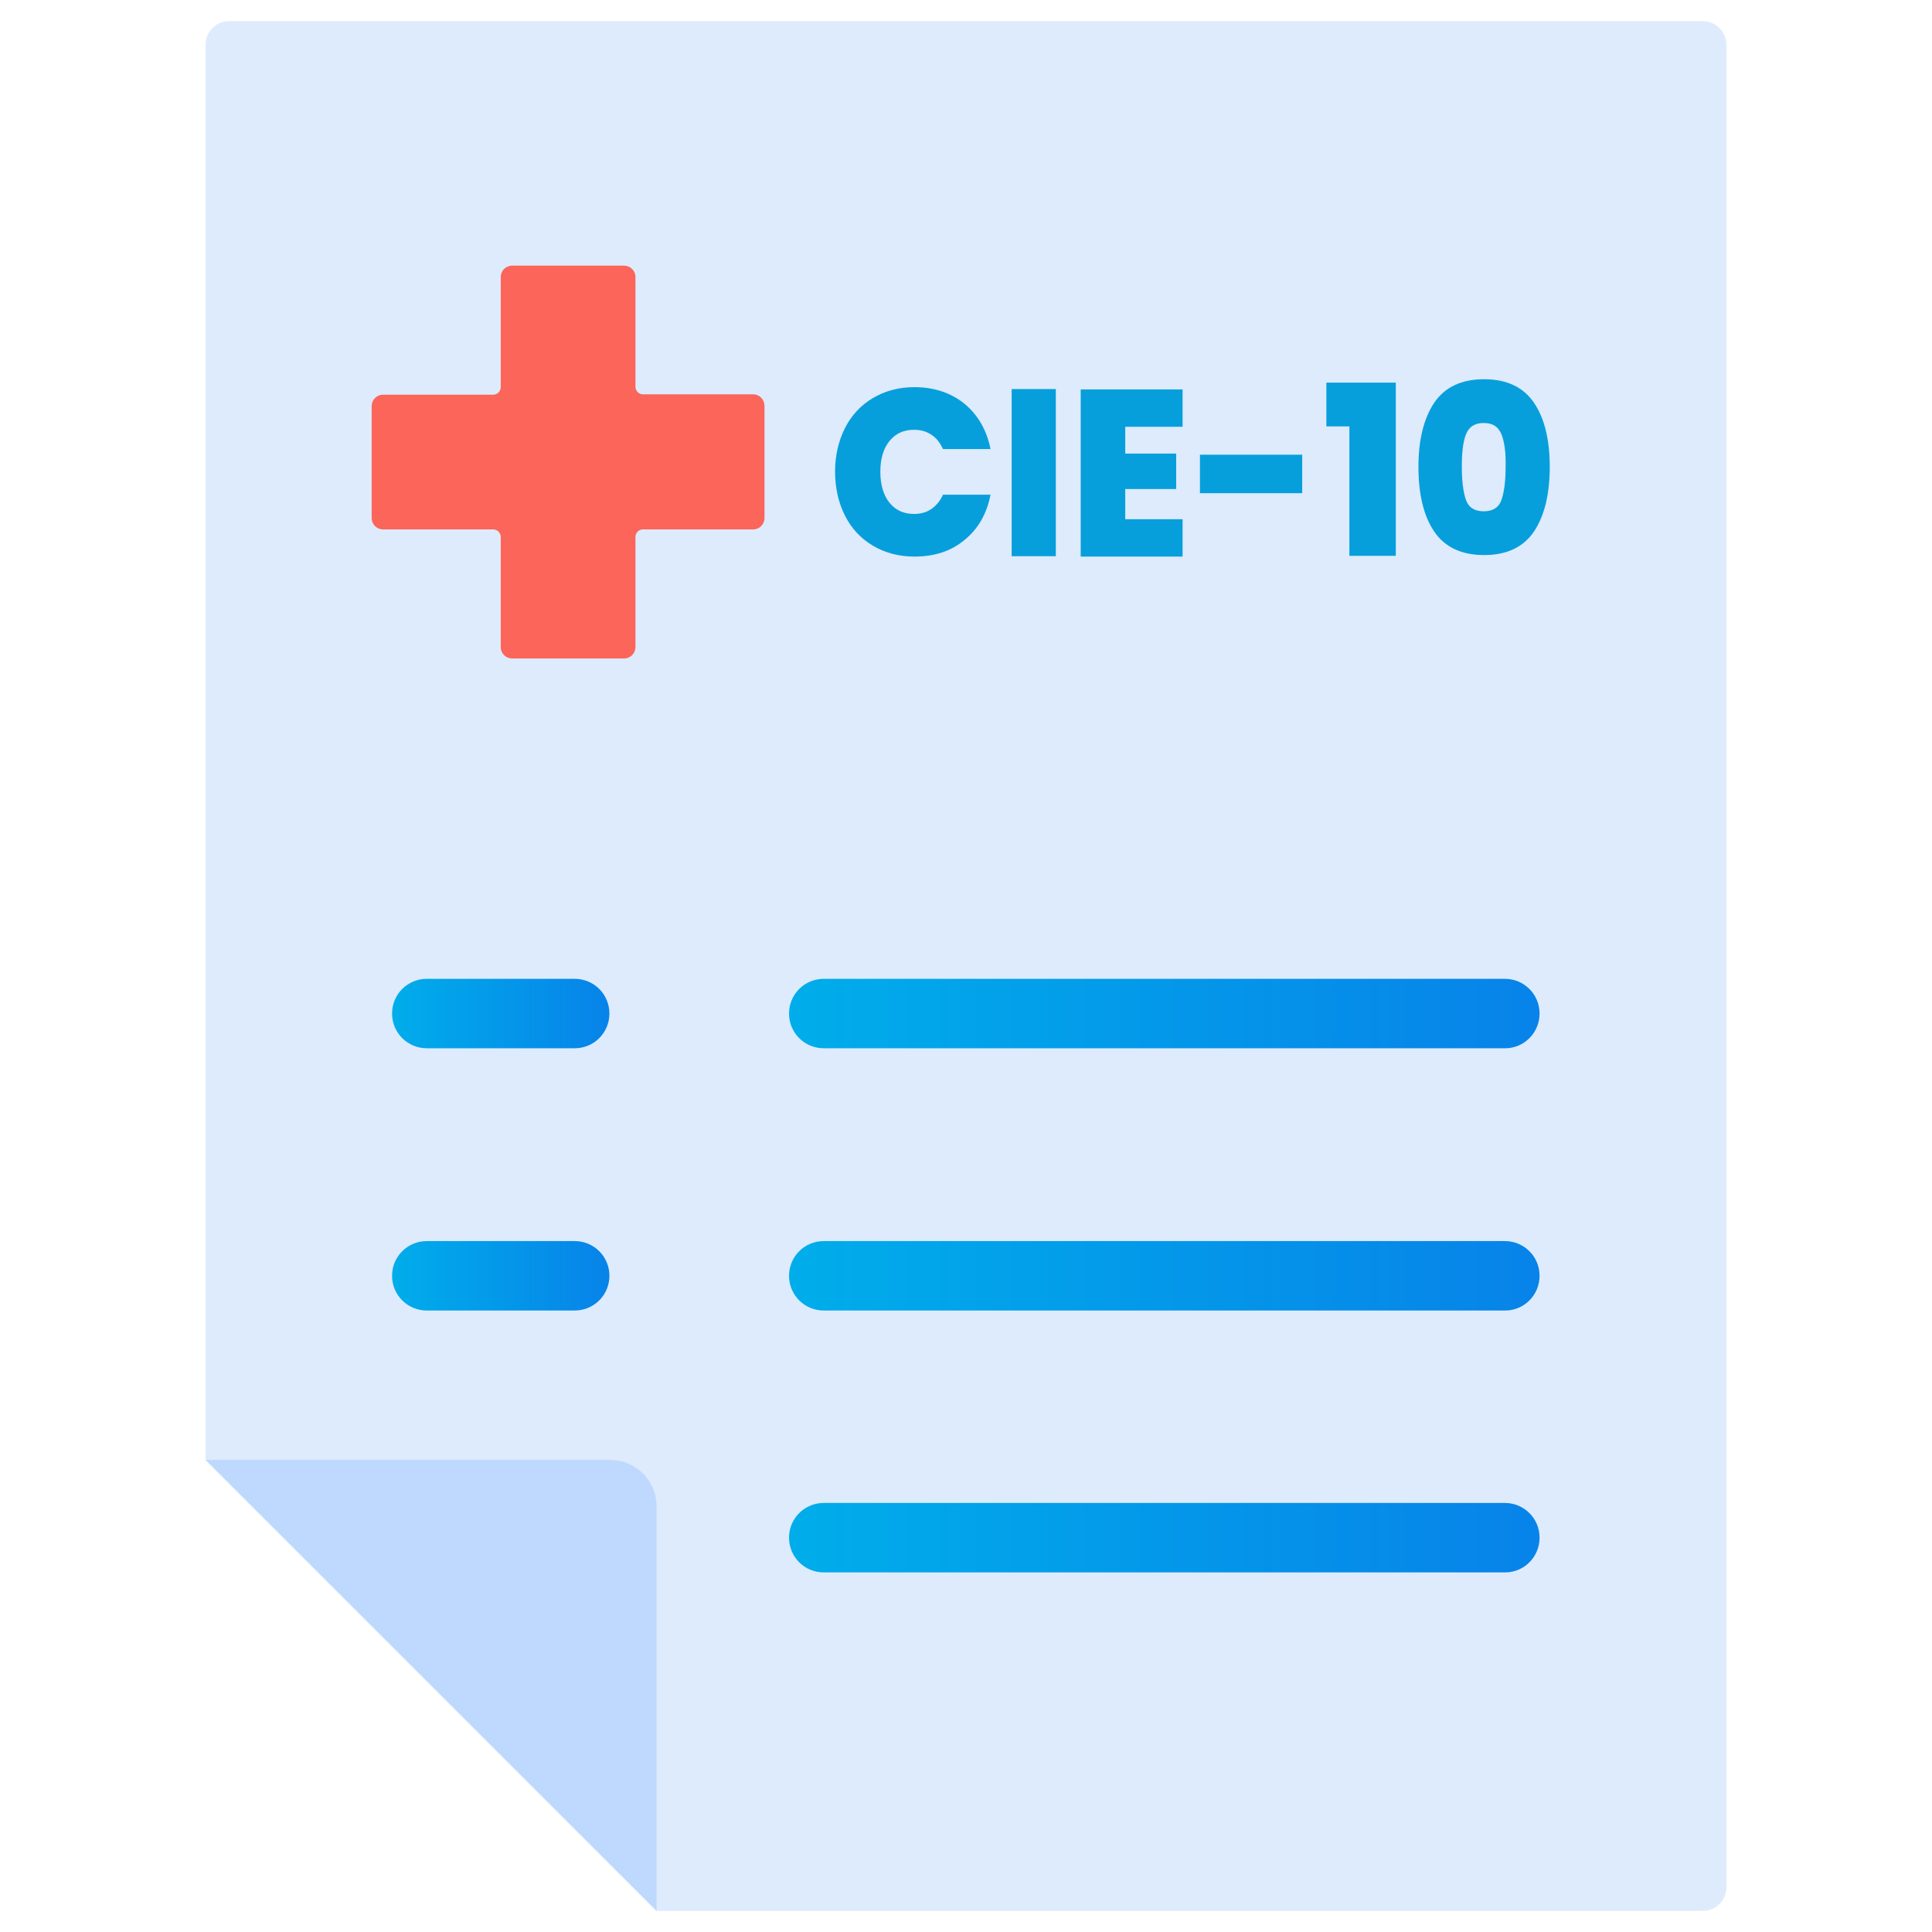
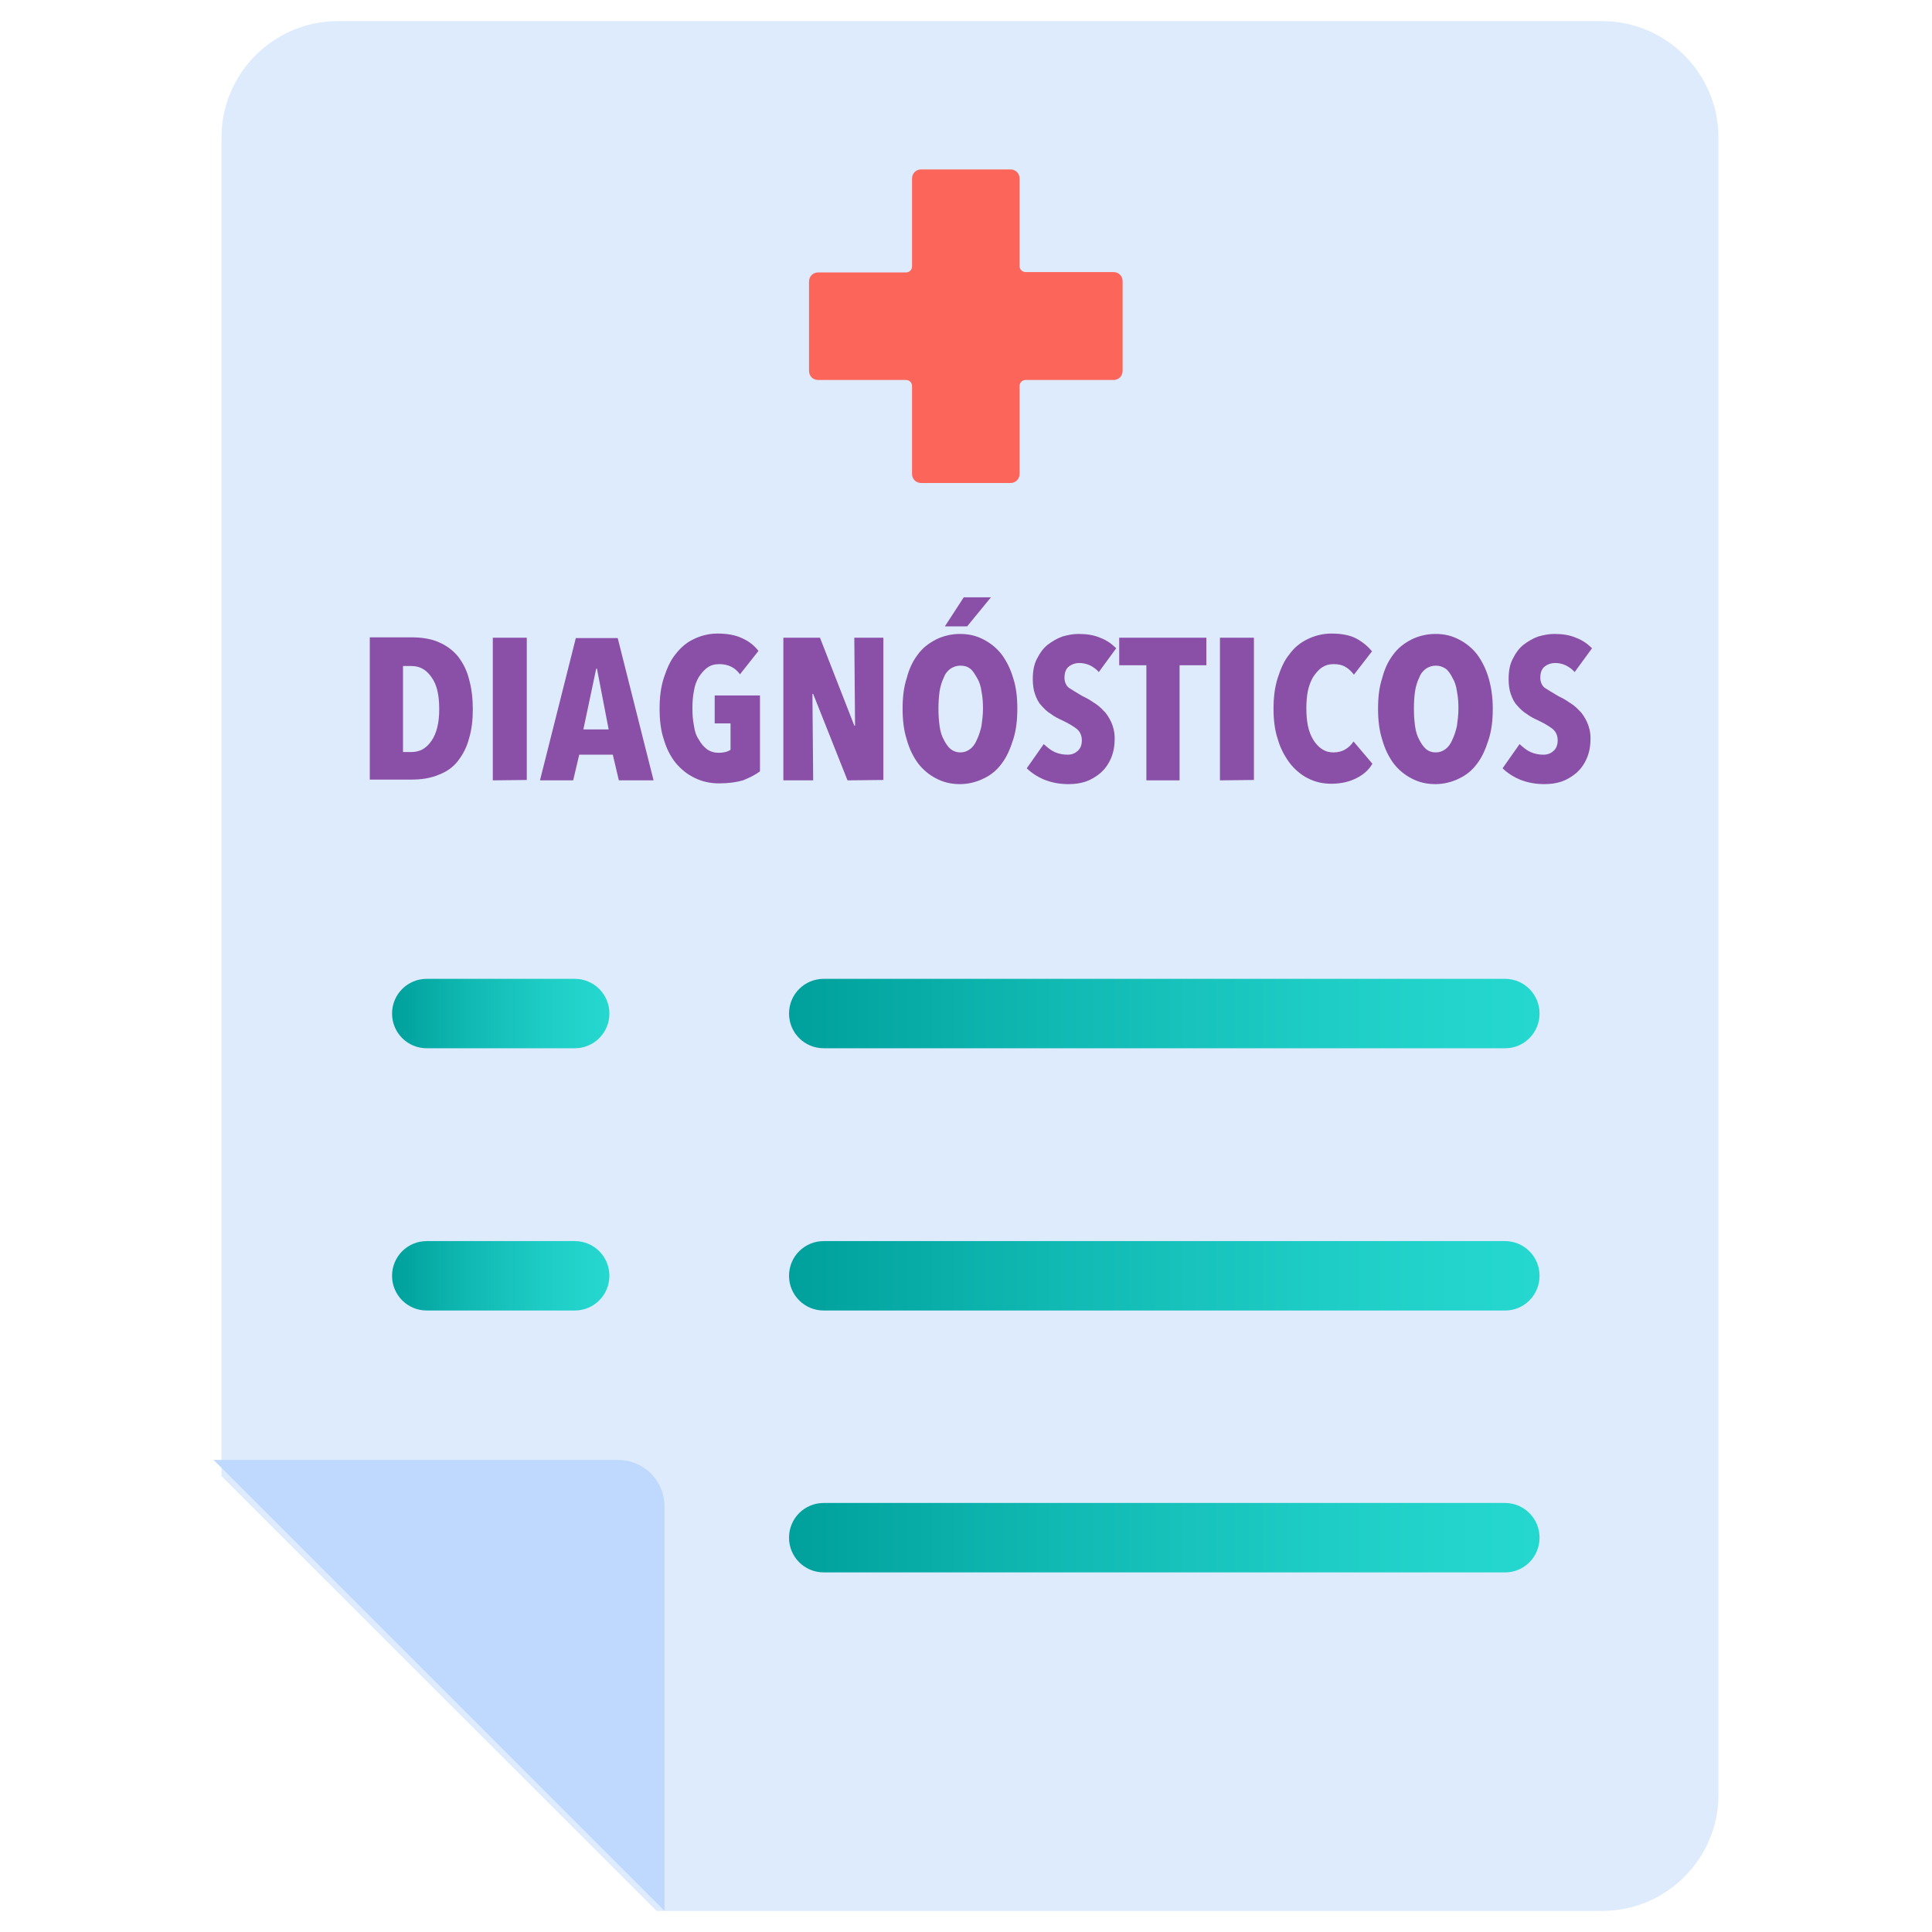
- <svg xmlns="http://www.w3.org/2000/svg" version="1.1" id="Layer_3" x="0px" y="0px" viewBox="0 0 512 512" style="enable-background:new 0 0 512 512;" xml:space="preserve">
+ <svg xmlns="http://www.w3.org/2000/svg" xmlns:xlink="http://www.w3.org/1999/xlink" version="1.1" id="Layer_3" x="0px" y="0px" viewBox="0 0 512 512" style="enable-background:new 0 0 512 512;" xml:space="preserve">
  <style type="text/css">
- 	.st0{fill:#DDEBFD;}
+ 	.st0{clip-path:url(#SVGID_00000044867236524147437450000008043428221273691308_);fill:#DDEBFD;}
	.st1{fill:#FC6559;}
	.st2{fill:#BED9FD;}
- 	.st3{fill:url(#SVGID_1_);}
- 	.st4{fill:url(#SVGID_00000165201308448978241320000011082726695513689787_);}
- 	.st5{fill:url(#SVGID_00000097475028839570447450000009010448274811998603_);}
- 	.st6{fill:url(#SVGID_00000016787937515179783570000008823120100483350691_);}
- 	.st7{fill:url(#SVGID_00000034065184399155397850000004864653242621593261_);}
- 	.st8{fill:#079FDB;}
+ 	.st3{fill:url(#SVGID_00000160877811308920252700000002426403493707516575_);}
+ 	.st4{fill:url(#SVGID_00000104683437810546044390000015932308630649735319_);}
+ 	.st5{fill:url(#SVGID_00000055696121333622869580000011676931816038804137_);}
+ 	.st6{fill:url(#SVGID_00000029010129479190390890000003400698395400792250_);}
+ 	.st7{fill:url(#SVGID_00000145755991595670051580000001796479610420674747_);}
+ 	.st8{fill:url(#SVGID_00000026852937226859340320000008849526652299759289_);}
+ 	.st9{fill:url(#SVGID_00000037677868473825666700000015473341158705743787_);}
+ 	.st10{fill:#8A4FA6;}
</style>
  <g>
-     <path class="st0" d="M457.5,11.8v488.4c0,3.4-2.8,6.2-6.2,6.2H174L54.5,387V11.8c0-3.4,2.8-6.2,6.2-6.2h390.5   C454.7,5.6,457.5,8.4,457.5,11.8L457.5,11.8z" />
-     <path class="st1" d="M199.6,104.5h-29.2c-1.1,0-2-0.9-2-2V73.4c0-1.7-1.4-3-3-3h-29.7c-1.7,0-3,1.4-3,3v29.2c0,1.1-0.9,2-2,2h-29.2   c-1.7,0-3,1.4-3,3v29.7c0,1.7,1.4,3,3,3h29.2c1.1,0,2,0.9,2,2v29.2c0,1.7,1.4,3,3,3h29.7c1.7,0,3-1.4,3-3v-29.2c0-1.1,0.9-2,2-2   h29.2c1.7,0,3-1.4,3-3v-29.7C202.6,105.9,201.3,104.5,199.6,104.5z" />
-     <path class="st2" d="M174,506.4V399.2c0-6.8-5.5-12.3-12.3-12.3H54.5L174,506.4z" />
+     <defs>
+       <path id="SVGID_1_" d="M424.7,506.4H89.5c-17,0-30.8-13.9-30.8-30.8V36.4c0-17,13.9-30.8,30.8-30.8h335.1    c17,0,30.8,13.9,30.8,30.8v439.1C455.5,492.5,441.6,506.4,424.7,506.4z" />
+     </defs>
+     <clipPath id="SVGID_00000102545291656396302530000003556080106455956384_">
+       <use xlink:href="#SVGID_1_" style="overflow:visible;" />
+     </clipPath>
+     <path style="clip-path:url(#SVGID_00000102545291656396302530000003556080106455956384_);fill:#DDEBFD;" d="M457.5,11.8v488.4   c0,3.4-2.8,6.2-6.2,6.2H174L54.5,387V11.8c0-3.4,2.8-6.2,6.2-6.2h390.5C454.7,5.6,457.5,8.4,457.5,11.8L457.5,11.8z" />
+   </g>
+   <path class="st1" d="M295.1,72.1h-23.3c-0.9,0-1.6-0.7-1.6-1.6V47.3c0-1.4-1.1-2.4-2.4-2.4h-23.7c-1.4,0-2.4,1.1-2.4,2.4v23.3  c0,0.9-0.7,1.6-1.6,1.6h-23.3c-1.4,0-2.4,1.1-2.4,2.4v23.7c0,1.4,1.1,2.4,2.4,2.4h23.3c0.9,0,1.6,0.7,1.6,1.6v23.3  c0,1.4,1.1,2.4,2.4,2.4h23.7c1.4,0,2.4-1.1,2.4-2.4v-23.3c0-0.9,0.7-1.6,1.6-1.6h23.3c1.4,0,2.4-1.1,2.4-2.4V74.5  C297.5,73.2,296.5,72.1,295.1,72.1z" />
+   <path class="st2" d="M176.1,506.4V399.2c0-6.8-5.5-12.3-12.3-12.3H56.6L176.1,506.4z" />
+   <g>
+     <linearGradient id="SVGID_00000024721284237239678250000006408497575277011122_" gradientUnits="userSpaceOnUse" x1="209.1" y1="-225.61" x2="408" y2="-225.61" gradientTransform="matrix(1 0 0 -1 0 181.8898)">
+       <stop offset="0" style="stop-color:#00A09C" />
+       <stop offset="0.338" style="stop-color:#10B8B2" />
+       <stop offset="0.745" style="stop-color:#1FCFC7" />
+       <stop offset="1" style="stop-color:#25D8CF" />
+     </linearGradient>
+     <path style="fill:url(#SVGID_00000024721284237239678250000006408497575277011122_);" d="M398.9,416.7H218.3   c-5.1,0-9.2-4.1-9.2-9.2s4.1-9.2,9.2-9.2h180.5c5.1,0,9.2,4.1,9.2,9.2S403.9,416.7,398.9,416.7z" />
+     <linearGradient id="SVGID_00000100369889779077043360000000483514279398763708_" gradientUnits="userSpaceOnUse" x1="103.9" y1="-86.71" x2="161.405" y2="-86.71" gradientTransform="matrix(1 0 0 -1 0 181.8898)">
+       <stop offset="0" style="stop-color:#00A09C" />
+       <stop offset="0.338" style="stop-color:#10B8B2" />
+       <stop offset="0.745" style="stop-color:#1FCFC7" />
+       <stop offset="1" style="stop-color:#25D8CF" />
+     </linearGradient>
+     <path style="fill:url(#SVGID_00000100369889779077043360000000483514279398763708_);" d="M152.3,277.8h-39.2   c-5.1,0-9.2-4.1-9.2-9.2s4.1-9.2,9.2-9.2h39.2c5.1,0,9.2,4.1,9.2,9.2C161.5,273.7,157.4,277.8,152.3,277.8z" />
+     <linearGradient id="SVGID_00000160897727300093395480000007853588529055046057_" gradientUnits="userSpaceOnUse" x1="209.1" y1="-86.71" x2="408" y2="-86.71" gradientTransform="matrix(1 0 0 -1 0 181.8898)">
+       <stop offset="0" style="stop-color:#00A09C" />
+       <stop offset="0.338" style="stop-color:#10B8B2" />
+       <stop offset="0.745" style="stop-color:#1FCFC7" />
+       <stop offset="1" style="stop-color:#25D8CF" />
+     </linearGradient>
+     <path style="fill:url(#SVGID_00000160897727300093395480000007853588529055046057_);" d="M398.9,277.8H218.3   c-5.1,0-9.2-4.1-9.2-9.2s4.1-9.2,9.2-9.2h180.5c5.1,0,9.2,4.1,9.2,9.2C408,273.7,403.9,277.8,398.9,277.8z" />
+     <linearGradient id="SVGID_00000118360073540613086370000018225682403348049079_" gradientUnits="userSpaceOnUse" x1="103.9" y1="-156.21" x2="161.405" y2="-156.21" gradientTransform="matrix(1 0 0 -1 0 181.8898)">
+       <stop offset="0" style="stop-color:#00A09C" />
+       <stop offset="0.338" style="stop-color:#10B8B2" />
+       <stop offset="0.745" style="stop-color:#1FCFC7" />
+       <stop offset="1" style="stop-color:#25D8CF" />
+     </linearGradient>
+     <path style="fill:url(#SVGID_00000118360073540613086370000018225682403348049079_);" d="M152.3,347.3h-39.2   c-5.1,0-9.2-4.1-9.2-9.2s4.1-9.2,9.2-9.2h39.2c5.1,0,9.2,4.1,9.2,9.2C161.5,343.2,157.4,347.3,152.3,347.3z" />
+     <linearGradient id="SVGID_00000027586841699562890140000000439491509080356782_" gradientUnits="userSpaceOnUse" x1="209.1" y1="-156.21" x2="408" y2="-156.21" gradientTransform="matrix(1 0 0 -1 0 181.8898)">
+       <stop offset="0" style="stop-color:#00A09C" />
+       <stop offset="0.338" style="stop-color:#10B8B2" />
+       <stop offset="0.745" style="stop-color:#1FCFC7" />
+       <stop offset="1" style="stop-color:#25D8CF" />
+     </linearGradient>
+     <path style="fill:url(#SVGID_00000027586841699562890140000000439491509080356782_);" d="M398.9,347.3H218.3   c-5.1,0-9.2-4.1-9.2-9.2s4.1-9.2,9.2-9.2h180.5c5.1,0,9.2,4.1,9.2,9.2C408,343.2,403.9,347.3,398.9,347.3z" />
+   </g>
+   <g>
    <g>
-       <linearGradient id="SVGID_1_" gradientUnits="userSpaceOnUse" x1="209.179" y1="407.534" x2="408.034" y2="407.534">
-         <stop offset="0" style="stop-color:#00ADEA" />
-         <stop offset="1" style="stop-color:#0783E9" />
+       <linearGradient id="SVGID_00000034090716223806082540000018328206429723449522_" gradientUnits="userSpaceOnUse" x1="572.8" y1="-122.51" x2="800.102" y2="-122.51" gradientTransform="matrix(1 0 0 -1 0 181.8898)">
+         <stop offset="0" style="stop-color:#00A09C" />
+         <stop offset="0.338" style="stop-color:#10B8B2" />
+         <stop offset="0.745" style="stop-color:#1FCFC7" />
+         <stop offset="1" style="stop-color:#25D8CF" />
      </linearGradient>
-       <path class="st3" d="M398.9,416.7H218.3c-5.1,0-9.2-4.1-9.2-9.2s4.1-9.2,9.2-9.2h180.5c5.1,0,9.2,4.1,9.2,9.2    S403.9,416.7,398.9,416.7z" />
-       <linearGradient id="SVGID_00000026154932162538130650000001856090427776225922_" gradientUnits="userSpaceOnUse" x1="103.953" y1="268.656" x2="161.458" y2="268.656">
-         <stop offset="0" style="stop-color:#00ADEA" />
-         <stop offset="1" style="stop-color:#0783E9" />
-       </linearGradient>
-       <path style="fill:url(#SVGID_00000026154932162538130650000001856090427776225922_);" d="M152.3,277.8h-39.2    c-5.1,0-9.2-4.1-9.2-9.2s4.1-9.2,9.2-9.2h39.2c5.1,0,9.2,4.1,9.2,9.2C161.5,273.7,157.4,277.8,152.3,277.8z" />
-       <linearGradient id="SVGID_00000073682227838230138770000002620642613249375405_" gradientUnits="userSpaceOnUse" x1="209.179" y1="268.656" x2="408.034" y2="268.656">
-         <stop offset="0" style="stop-color:#00ADEA" />
-         <stop offset="1" style="stop-color:#0783E9" />
-       </linearGradient>
-       <path style="fill:url(#SVGID_00000073682227838230138770000002620642613249375405_);" d="M398.9,277.8H218.3    c-5.1,0-9.2-4.1-9.2-9.2s4.1-9.2,9.2-9.2h180.5c5.1,0,9.2,4.1,9.2,9.2C408,273.7,403.9,277.8,398.9,277.8z" />
-       <linearGradient id="SVGID_00000005985966884899558270000016577789743070824579_" gradientUnits="userSpaceOnUse" x1="103.953" y1="338.096" x2="161.458" y2="338.096">
-         <stop offset="0" style="stop-color:#00ADEA" />
-         <stop offset="1" style="stop-color:#0783E9" />
-       </linearGradient>
-       <path style="fill:url(#SVGID_00000005985966884899558270000016577789743070824579_);" d="M152.3,347.3h-39.2    c-5.1,0-9.2-4.1-9.2-9.2s4.1-9.2,9.2-9.2h39.2c5.1,0,9.2,4.1,9.2,9.2C161.5,343.2,157.4,347.3,152.3,347.3z" />
-       <linearGradient id="SVGID_00000078028649586814356850000012319669243025992381_" gradientUnits="userSpaceOnUse" x1="209.179" y1="338.096" x2="408.034" y2="338.096">
-         <stop offset="0" style="stop-color:#00ADEA" />
-         <stop offset="1" style="stop-color:#0783E9" />
-       </linearGradient>
-       <path style="fill:url(#SVGID_00000078028649586814356850000012319669243025992381_);" d="M398.9,347.3H218.3    c-5.1,0-9.2-4.1-9.2-9.2s4.1-9.2,9.2-9.2h180.5c5.1,0,9.2,4.1,9.2,9.2C408,343.2,403.9,347.3,398.9,347.3z" />
+       <path style="fill:url(#SVGID_00000034090716223806082540000018328206429723449522_);" d="M792.8,311.8H580.2    c-4.1,0-7.4-3.3-7.4-7.4s3.3-7.4,7.4-7.4h212.5c4.1,0,7.4,3.3,7.4,7.4C800.2,308.5,796.8,311.8,792.8,311.8z" />
    </g>
    <g>
-       <path class="st8" d="M223.9,113.5c1.7-3.4,4.2-6.1,7.4-8c3.2-1.9,6.9-2.9,11-2.9c5.3,0,9.7,1.5,13.3,4.4c3.6,3,5.9,7,6.9,12h-12.6    c-0.8-1.7-1.8-3-3.1-3.8c-1.3-0.9-2.9-1.3-4.6-1.3c-2.7,0-4.9,1-6.5,3c-1.6,2-2.4,4.7-2.4,8.1c0,3.4,0.8,6.2,2.4,8.2    c1.6,2,3.8,3,6.5,3c1.8,0,3.3-0.4,4.6-1.3c1.3-0.9,2.4-2.2,3.1-3.8h12.6c-1,5.1-3.3,9.1-6.9,12c-3.6,3-8,4.4-13.3,4.4    c-4.1,0-7.8-1-11-2.9c-3.2-1.9-5.7-4.6-7.4-8c-1.7-3.4-2.6-7.3-2.6-11.7C221.3,120.8,222.2,116.9,223.9,113.5z" />
-       <path class="st8" d="M279.8,103.1v44.3h-11.7v-44.3H279.8z" />
-       <path class="st8" d="M298.2,113v7.2h13.5v9.4h-13.5v8h15.2v9.9h-27v-44.3h27v9.9H298.2z" />
-       <path class="st8" d="M345.1,120.5v10.2H318v-10.2H345.1z" />
-       <path class="st8" d="M351.5,113v-11.6h18.4v45.9h-12.3V113H351.5z" />
-       <path class="st8" d="M380.1,106.7c2.8-4.1,7.2-6.2,13.2-6.2c6,0,10.4,2.1,13.2,6.2c2.8,4.1,4.2,9.8,4.2,17c0,7.3-1.4,13-4.2,17.2    c-2.8,4.1-7.2,6.2-13.2,6.2c-6,0-10.4-2.1-13.2-6.2c-2.8-4.1-4.2-9.9-4.2-17.2C375.9,116.6,377.3,110.9,380.1,106.7z M397.9,115.1    c-0.8-2-2.3-3-4.7-3c-2.4,0-3.9,1-4.7,3c-0.8,2-1.1,4.9-1.1,8.6c0,3.9,0.4,6.8,1.1,8.8c0.7,2,2.3,3,4.7,3c2.4,0,4-1,4.7-3    c0.7-2,1.1-4.9,1.1-8.8C399.1,120,398.7,117.1,397.9,115.1z" />
+       <linearGradient id="SVGID_00000053512750099815762120000017107045560627897731_" gradientUnits="userSpaceOnUse" x1="572.8" y1="-171.41" x2="800.102" y2="-171.41" gradientTransform="matrix(1 0 0 -1 0 181.8898)">
+         <stop offset="0" style="stop-color:#00A09C" />
+         <stop offset="0.338" style="stop-color:#10B8B2" />
+         <stop offset="0.745" style="stop-color:#1FCFC7" />
+         <stop offset="1" style="stop-color:#25D8CF" />
+       </linearGradient>
+       <path style="fill:url(#SVGID_00000053512750099815762120000017107045560627897731_);" d="M792.8,360.7H580.2    c-4.1,0-7.4-3.3-7.4-7.4s3.3-7.4,7.4-7.4h212.5c4.1,0,7.4,3.3,7.4,7.4C800.2,357.4,796.8,360.7,792.8,360.7z" />
    </g>
  </g>
+   <g>
+     <path class="st10" d="M125.3,188c0,2.8-0.3,5.4-1,7.7c-0.6,2.3-1.6,4.2-2.9,5.9c-1.3,1.7-3,2.9-5.1,3.7c-2.1,0.9-4.5,1.3-7.3,1.3   H98v-37.7h11c2.8,0,5.3,0.4,7.3,1.3c2.1,0.9,3.8,2.2,5.1,3.8c1.3,1.7,2.3,3.6,2.9,6C125,182.5,125.3,185.1,125.3,188z M116.4,188   c0-3.8-0.6-6.6-2.1-8.6c-1.4-2-3.1-2.9-5.3-2.9h-2.2v22.8h2.2c2.2,0,3.9-0.9,5.3-2.9C115.7,194.4,116.4,191.6,116.4,188z" />
+     <path class="st10" d="M130.6,206.8V169h9v37.7L130.6,206.8L130.6,206.8z" />
+     <path class="st10" d="M164,206.8l-1.6-6.8h-8.9l-1.6,6.8h-8.8l9.5-37.7h11.1l9.5,37.7L164,206.8L164,206.8z M158.2,177.2H158   l-3.4,16.1h6.7L158.2,177.2z" />
+     <path class="st10" d="M196.9,206.8c-1.7,0.5-3.9,0.8-6.3,0.8c-2.5,0-4.6-0.5-6.6-1.5c-1.9-0.9-3.6-2.3-5-4   c-1.4-1.8-2.4-3.8-3.1-6.2c-0.8-2.4-1.1-5.1-1.1-8.1c0-2.9,0.3-5.6,1.1-8.1c0.8-2.4,1.7-4.6,3.1-6.3c1.4-1.8,2.9-3.1,4.8-4   c1.8-0.9,4-1.5,6.3-1.5c2.7,0,4.9,0.4,6.7,1.3c1.8,0.8,3.2,2,4.2,3.3l-4.9,6.2c-1.3-1.8-3.1-2.7-5.5-2.7c-1.2,0-2.3,0.3-3.1,0.9   c-0.9,0.6-1.6,1.5-2.3,2.5c-0.6,1-1.1,2.3-1.3,3.7c-0.3,1.5-0.4,2.9-0.4,4.6s0.1,3.1,0.4,4.6c0.2,1.5,0.6,2.7,1.3,3.7   c0.5,1,1.3,1.9,2.2,2.6c0.9,0.6,1.9,0.9,3.1,0.9c1.3,0,2.4-0.3,3.1-0.8v-7h-4.2v-7.4h12v20.1C200.1,205.4,198.6,206.1,196.9,206.8z   " />
+     <path class="st10" d="M224.6,206.8l-9.1-22.9h-0.2l0.2,22.9h-7.9V169h9.7l9.1,23.3h0.2l-0.2-23.3h7.7v37.7L224.6,206.8L224.6,206.8   z" />
+     <path class="st10" d="M269.6,187.8c0,3-0.3,5.7-1.1,8.2c-0.8,2.5-1.7,4.6-3,6.3c-1.3,1.8-2.9,3.1-4.8,4c-1.8,0.9-4,1.5-6.3,1.5   c-2.4,0-4.4-0.5-6.3-1.5c-1.8-0.9-3.5-2.3-4.8-4c-1.3-1.8-2.3-3.8-3-6.3c-0.8-2.5-1.1-5.2-1.1-8.2s0.3-5.7,1.1-8.1   c0.6-2.4,1.6-4.5,2.9-6.2c1.3-1.8,2.9-3,4.8-4c1.8-0.9,4-1.5,6.4-1.5c2.4,0,4.4,0.5,6.3,1.5s3.5,2.3,4.8,4c1.3,1.8,2.3,3.8,3,6.2   C269.3,182.1,269.6,184.8,269.6,187.8z M260.5,187.8c0-1.7-0.1-3.1-0.4-4.6c-0.2-1.5-0.6-2.6-1.2-3.6s-1.1-1.9-1.8-2.4   c-0.8-0.6-1.6-0.8-2.6-0.8s-1.8,0.3-2.6,0.8c-0.8,0.6-1.4,1.3-1.8,2.4c-0.5,1-0.9,2.3-1.1,3.6c-0.2,1.5-0.3,2.9-0.3,4.6   c0,1.7,0.1,3.1,0.3,4.6c0.2,1.5,0.6,2.7,1.1,3.6c0.5,1,1.1,1.9,1.8,2.5c0.8,0.6,1.6,0.9,2.6,0.9s1.8-0.3,2.6-0.9   c0.8-0.6,1.4-1.5,1.8-2.5c0.5-1,0.9-2.3,1.2-3.6C260.3,190.9,260.5,189.5,260.5,187.8z M256.3,166h-5.9l5-7.7h7.2L256.3,166z" />
+     <path class="st10" d="M291.2,178.1c-0.6-0.7-1.4-1.3-2.4-1.8c-0.9-0.4-1.8-0.6-2.8-0.6c-1,0-1.9,0.3-2.7,0.9   c-0.8,0.6-1.2,1.6-1.2,3c0,1.1,0.4,2.1,1.2,2.7c0.9,0.6,2.1,1.3,3.6,2.2c0.9,0.4,1.8,0.9,2.8,1.6c1,0.6,1.9,1.3,2.7,2.2   c0.9,0.8,1.5,1.9,2.1,3.1c0.5,1.1,0.9,2.6,0.9,4.2c0,2.1-0.3,3.8-1,5.4s-1.6,2.8-2.7,3.8c-1.2,1-2.5,1.8-3.9,2.3   c-1.5,0.5-3,0.7-4.6,0.7c-2.4,0-4.5-0.4-6.5-1.2c-1.9-0.8-3.5-1.9-4.6-3l4.5-6.4c0.9,0.8,1.8,1.6,2.9,2.1c1.1,0.5,2.3,0.7,3.4,0.7   c1.1,0,1.9-0.3,2.7-1c0.8-0.7,1.1-1.7,1.1-2.8c0-1.2-0.4-2.2-1.3-3c-0.9-0.7-2.2-1.5-3.9-2.3c-1.1-0.5-2.1-1-3-1.7   c-1-0.6-1.7-1.3-2.5-2.2c-0.8-0.8-1.3-1.9-1.7-3c-0.4-1.1-0.6-2.5-0.6-4c0-2.1,0.3-3.9,1.1-5.4c0.8-1.6,1.6-2.7,2.8-3.7   c1.2-0.9,2.5-1.7,3.9-2.2c1.4-0.4,2.8-0.7,4.3-0.7c2.2,0,4.1,0.3,5.7,1c1.7,0.6,3.1,1.6,4.3,2.8L291.2,178.1z" />
+     <path class="st10" d="M312.6,176.3v30.5h-8.8v-30.5h-7.2V169h23.1v7.3H312.6z" />
+     <path class="st10" d="M323.3,206.8V169h9v37.7L323.3,206.8L323.3,206.8z" />
+     <path class="st10" d="M359.5,206.2c-1.7,0.9-4,1.5-6.7,1.5c-2.3,0-4.4-0.5-6.3-1.5c-1.8-0.9-3.5-2.4-4.8-4.1   c-1.3-1.8-2.4-3.8-3.1-6.3c-0.8-2.4-1.1-5.1-1.1-8s0.3-5.6,1.1-8.1c0.8-2.5,1.7-4.6,3.1-6.3c1.3-1.8,2.9-3.1,4.8-4   c1.8-0.9,4-1.5,6.3-1.5c2.6,0,4.9,0.4,6.6,1.3c1.7,0.9,3.1,2.1,4.2,3.4l-4.8,6.2c-0.6-0.8-1.4-1.6-2.3-2.1   c-0.9-0.5-1.8-0.7-3.1-0.7c-1.2,0-2.2,0.3-3.1,0.9c-0.9,0.6-1.6,1.5-2.3,2.5c-0.6,1-1.1,2.3-1.4,3.7c-0.3,1.5-0.4,3-0.4,4.6   c0,1.7,0.1,3.1,0.4,4.6c0.3,1.5,0.8,2.7,1.4,3.7s1.4,1.9,2.3,2.5c0.9,0.6,1.9,0.9,3.1,0.9s2.3-0.3,3.1-0.8c0.9-0.5,1.6-1.2,2.2-2.1   l5,5.9C362.7,204.1,361.3,205.3,359.5,206.2z" />
+     <path class="st10" d="M395.6,187.8c0,3-0.3,5.7-1.1,8.2c-0.8,2.5-1.7,4.6-3,6.3c-1.3,1.8-2.9,3.1-4.8,4c-1.8,0.9-4,1.5-6.3,1.5   c-2.4,0-4.4-0.5-6.3-1.5c-1.8-0.9-3.5-2.3-4.8-4c-1.3-1.8-2.3-3.8-3-6.3c-0.8-2.5-1.1-5.2-1.1-8.2s0.3-5.7,1.1-8.1   c0.6-2.4,1.6-4.5,2.9-6.2c1.3-1.8,2.9-3,4.8-4c1.8-0.9,4-1.5,6.4-1.5s4.4,0.5,6.3,1.5s3.5,2.3,4.8,4c1.3,1.8,2.3,3.8,3,6.2   C395.2,182.1,395.6,184.8,395.6,187.8z M386.5,187.8c0-1.7-0.1-3.1-0.4-4.6c-0.2-1.5-0.6-2.6-1.2-3.6c-0.5-1-1.1-1.9-1.8-2.4   c-0.8-0.5-1.6-0.8-2.6-0.8c-1,0-1.8,0.3-2.6,0.8c-0.8,0.6-1.4,1.3-1.8,2.4c-0.5,1-0.9,2.3-1.1,3.6c-0.2,1.5-0.3,2.9-0.3,4.6   c0,1.7,0.1,3.1,0.3,4.6c0.2,1.5,0.6,2.7,1.1,3.6c0.5,1,1.1,1.9,1.8,2.5s1.6,0.9,2.6,0.9c1,0,1.8-0.3,2.6-0.9   c0.8-0.6,1.4-1.5,1.8-2.5c0.5-1,0.9-2.3,1.2-3.6C386.3,190.9,386.5,189.5,386.5,187.8z" />
+     <path class="st10" d="M417.3,178.1c-0.6-0.7-1.4-1.3-2.4-1.8c-0.9-0.4-1.8-0.6-2.8-0.6c-1,0-1.9,0.3-2.7,0.9   c-0.8,0.6-1.2,1.6-1.2,3c0,1.1,0.4,2.1,1.2,2.7c0.9,0.6,2.1,1.3,3.6,2.2c0.9,0.4,1.8,0.9,2.8,1.6c1,0.6,1.9,1.3,2.7,2.2   c0.9,0.8,1.5,1.9,2.1,3.1c0.5,1.1,0.9,2.6,0.9,4.2c0,2.1-0.3,3.8-1,5.4s-1.6,2.8-2.7,3.8c-1.2,1-2.5,1.8-3.9,2.3   c-1.5,0.5-3,0.7-4.6,0.7c-2.4,0-4.5-0.4-6.5-1.2c-1.9-0.8-3.5-1.9-4.6-3l4.5-6.4c0.9,0.8,1.8,1.6,2.9,2.1c1.1,0.5,2.3,0.7,3.4,0.7   c1.1,0,1.9-0.3,2.7-1c0.8-0.7,1.1-1.7,1.1-2.8c0-1.2-0.4-2.2-1.3-3c-0.9-0.7-2.2-1.5-3.9-2.3c-1.1-0.5-2.1-1-3-1.7   c-1-0.6-1.7-1.3-2.5-2.2c-0.8-0.8-1.3-1.9-1.7-3c-0.4-1.1-0.6-2.5-0.6-4c0-2.1,0.3-3.9,1.1-5.4c0.8-1.6,1.6-2.7,2.8-3.7   c1.2-0.9,2.5-1.7,3.9-2.2c1.4-0.4,2.8-0.7,4.3-0.7c2.2,0,4.1,0.3,5.7,1c1.7,0.6,3.1,1.6,4.3,2.8L417.3,178.1z" />
+   </g>
</svg>
